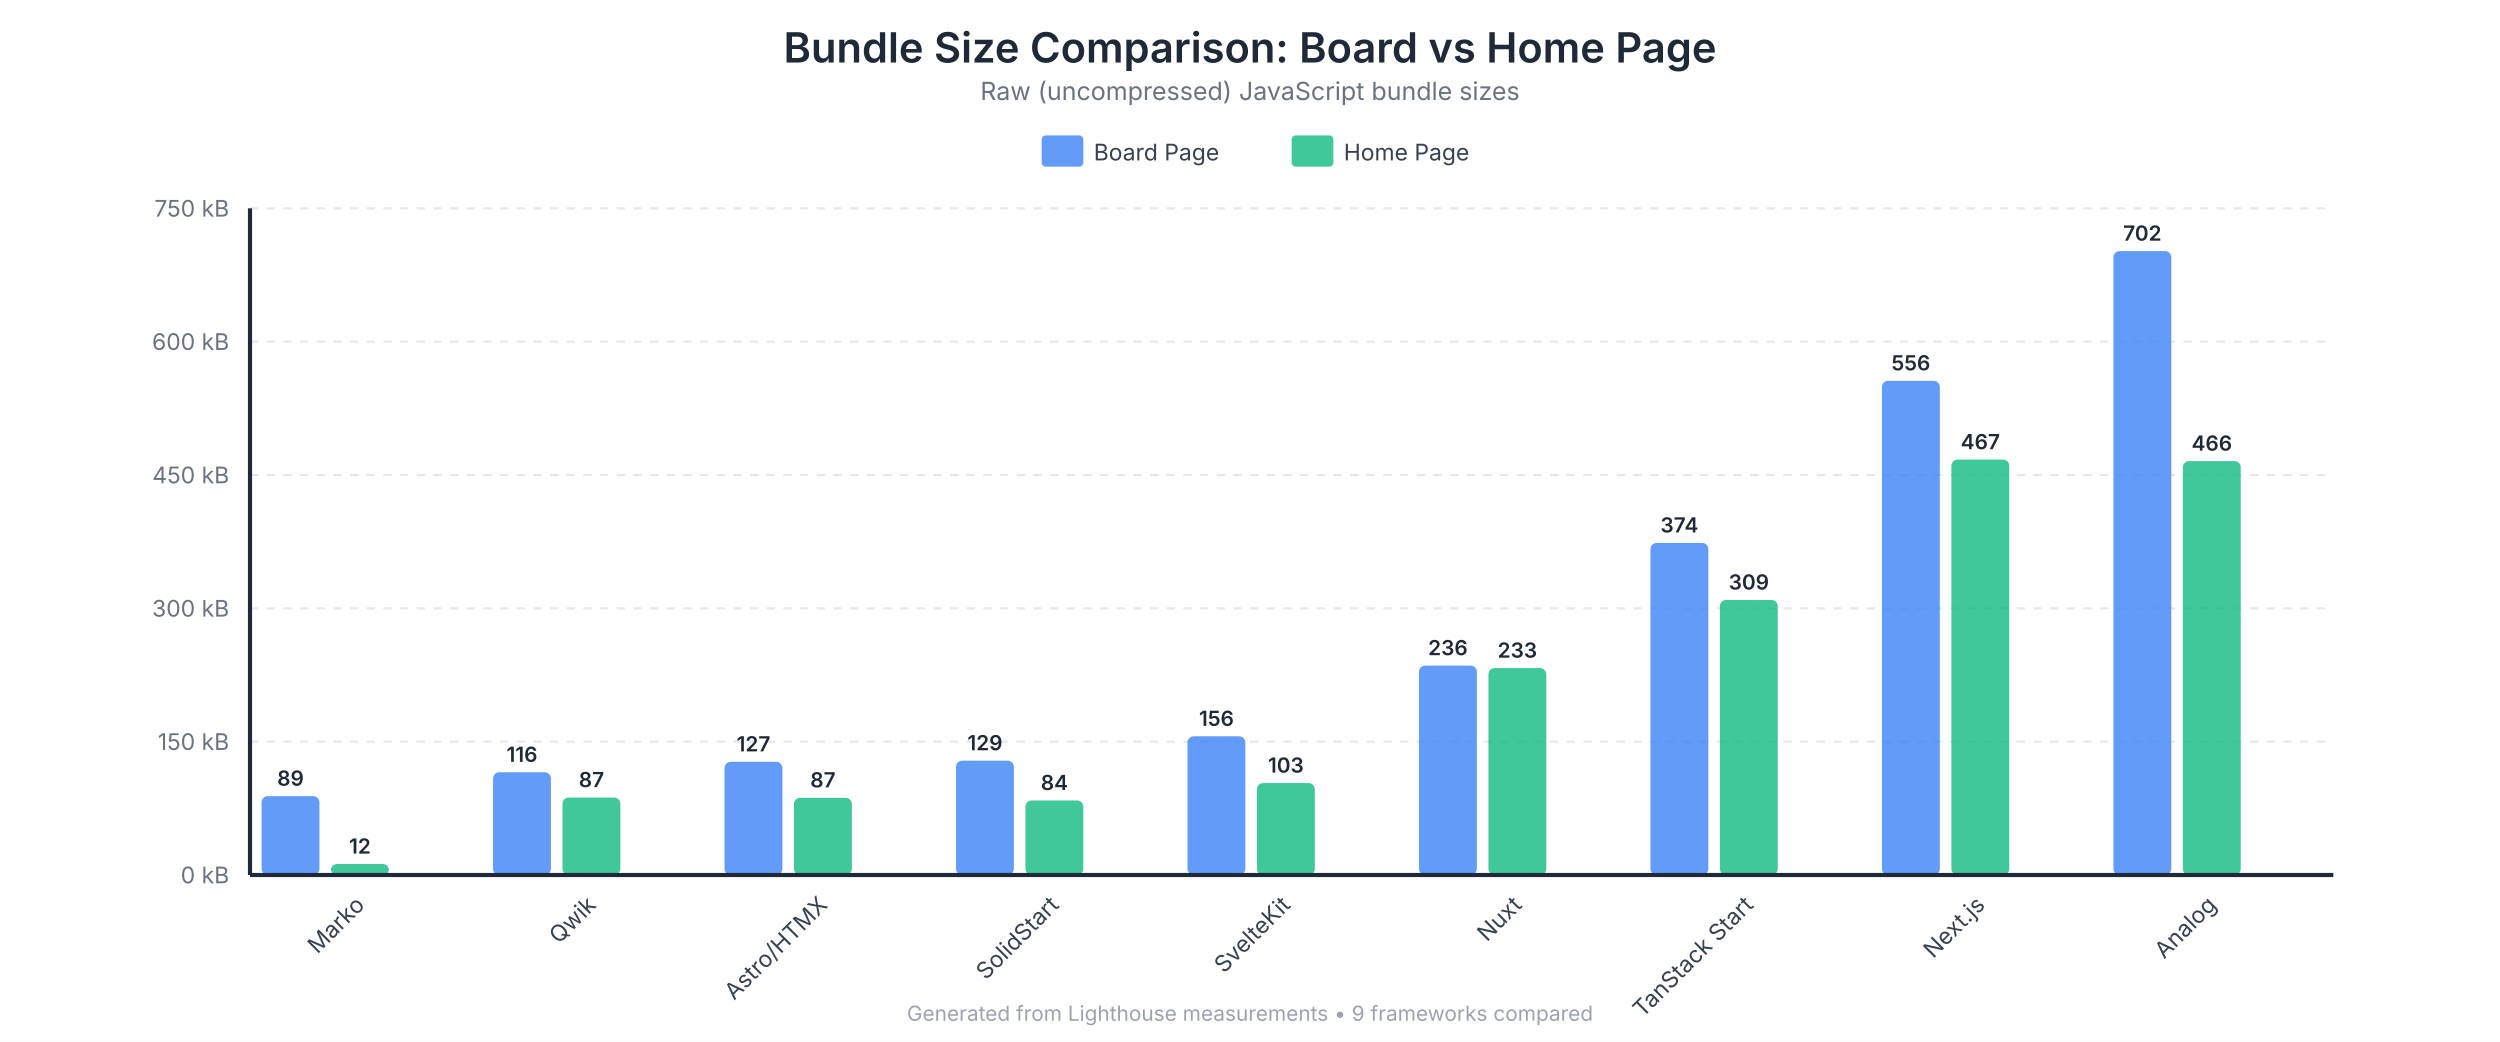
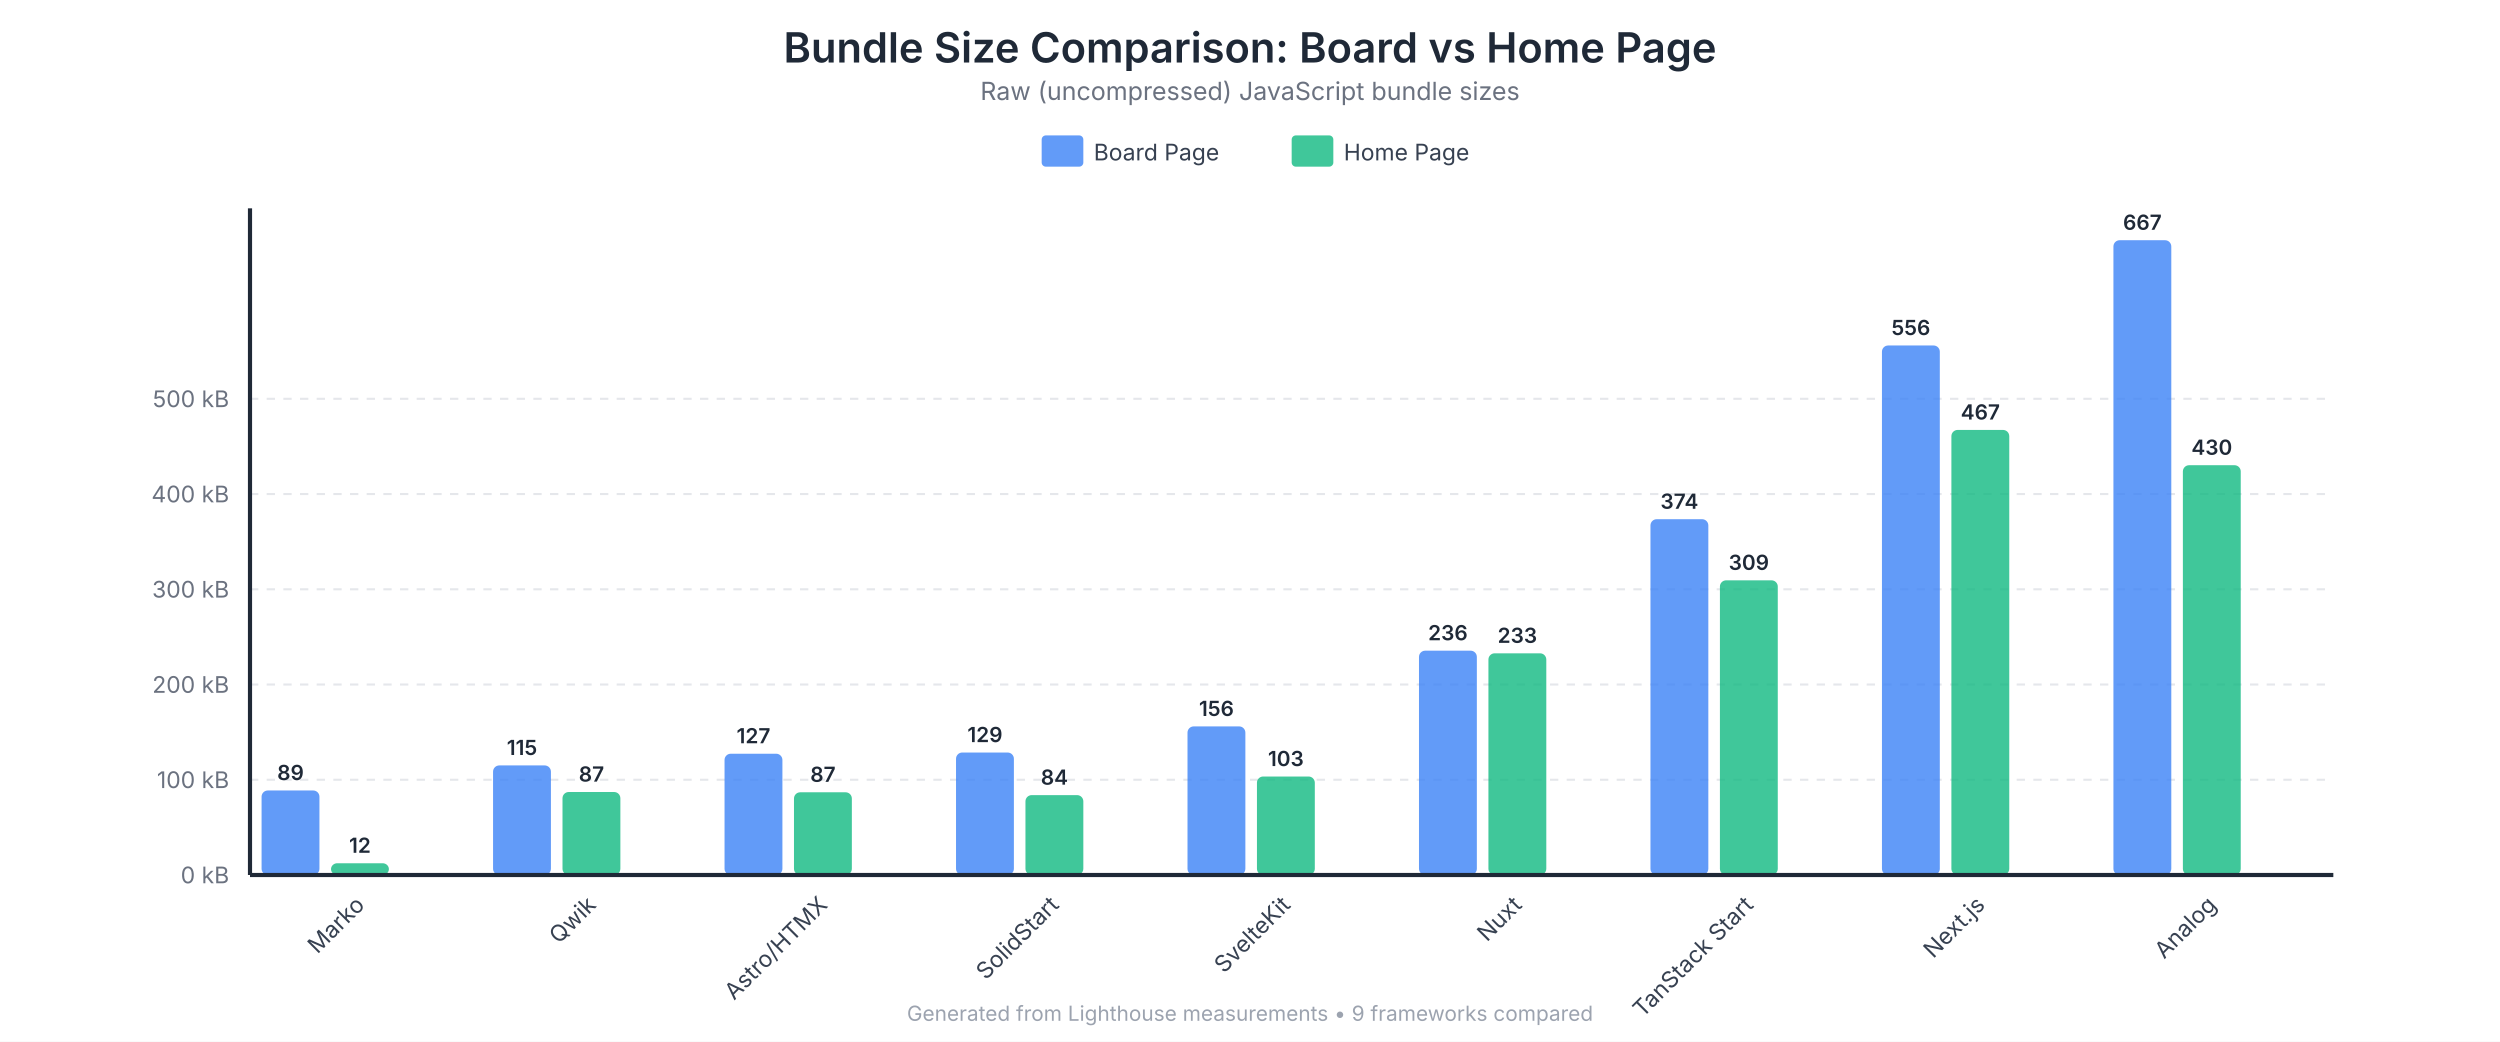
<svg xmlns="http://www.w3.org/2000/svg" viewBox="0 0 1200 500" font-family="system-ui, -apple-system, sans-serif">
  <rect width="1200" height="500" fill="#ffffff" />
  <text x="600.0" y="30" text-anchor="middle" font-size="20" font-weight="600" fill="#1f2937">
    Bundle Size Comparison: Board vs Home Page
  </text>
  <text x="600.0" y="48" text-anchor="middle" font-size="12" fill="#6b7280">
    Raw (uncompressed) JavaScript bundle sizes
  </text>
  <g transform="translate(120, 100)">
    <line x1="0" y1="320.0" x2="1000" y2="320.0" stroke="#e5e7eb" stroke-width="1" stroke-dasharray="4,4" />
    <text x="-10" y="320.0" text-anchor="end" dominant-baseline="middle" font-size="11" fill="#6b7280">0 kB</text>
-     <line x1="0" y1="256.0" x2="1000" y2="256.0" stroke="#e5e7eb" stroke-width="1" stroke-dasharray="4,4" />
-     <text x="-10" y="256.0" text-anchor="end" dominant-baseline="middle" font-size="11" fill="#6b7280">150 kB</text>
-     <line x1="0" y1="192.0" x2="1000" y2="192.0" stroke="#e5e7eb" stroke-width="1" stroke-dasharray="4,4" />
-     <text x="-10" y="192.0" text-anchor="end" dominant-baseline="middle" font-size="11" fill="#6b7280">300 kB</text>
-     <line x1="0" y1="128.0" x2="1000" y2="128.0" stroke="#e5e7eb" stroke-width="1" stroke-dasharray="4,4" />
-     <text x="-10" y="128.0" text-anchor="end" dominant-baseline="middle" font-size="11" fill="#6b7280">450 kB</text>
-     <line x1="0" y1="64.0" x2="1000" y2="64.0" stroke="#e5e7eb" stroke-width="1" stroke-dasharray="4,4" />
-     <text x="-10" y="64.0" text-anchor="end" dominant-baseline="middle" font-size="11" fill="#6b7280">600 kB</text>
-     <line x1="0" y1="0.0" x2="1000" y2="0.0" stroke="#e5e7eb" stroke-width="1" stroke-dasharray="4,4" />
-     <text x="-10" y="0.0" text-anchor="end" dominant-baseline="middle" font-size="11" fill="#6b7280">750 kB</text>
-     <rect x="5.556" y="282.135" width="27.778" height="37.865" fill="#3b82f6" opacity="0.8" rx="3" />
-     <text x="19.444" y="277.135" text-anchor="middle" font-size="10" font-weight="600" fill="#1f2937">89</text>
-     <rect x="38.889" y="314.73" width="27.778" height="5.27" fill="#10b981" opacity="0.8" rx="3" />
-     <text x="52.778" y="309.73" text-anchor="middle" font-size="10" font-weight="600" fill="#1f2937">12</text>
+     <line x1="0" y1="274.286" x2="1000" y2="274.286" stroke="#e5e7eb" stroke-width="1" stroke-dasharray="4,4" />
+     <text x="-10" y="274.286" text-anchor="end" dominant-baseline="middle" font-size="11" fill="#6b7280">100 kB</text>
+     <line x1="0" y1="228.571" x2="1000" y2="228.571" stroke="#e5e7eb" stroke-width="1" stroke-dasharray="4,4" />
+     <text x="-10" y="228.571" text-anchor="end" dominant-baseline="middle" font-size="11" fill="#6b7280">200 kB</text>
+     <line x1="0" y1="182.857" x2="1000" y2="182.857" stroke="#e5e7eb" stroke-width="1" stroke-dasharray="4,4" />
+     <text x="-10" y="182.857" text-anchor="end" dominant-baseline="middle" font-size="11" fill="#6b7280">300 kB</text>
+     <line x1="0" y1="137.143" x2="1000" y2="137.143" stroke="#e5e7eb" stroke-width="1" stroke-dasharray="4,4" />
+     <text x="-10" y="137.143" text-anchor="end" dominant-baseline="middle" font-size="11" fill="#6b7280">400 kB</text>
+     <line x1="0" y1="91.429" x2="1000" y2="91.429" stroke="#e5e7eb" stroke-width="1" stroke-dasharray="4,4" />
+     <text x="-10" y="91.429" text-anchor="end" dominant-baseline="middle" font-size="11" fill="#6b7280">500 kB</text>
+     <rect x="5.556" y="279.43" width="27.778" height="40.57" fill="#3b82f6" opacity="0.8" rx="3" />
+     <text x="19.444" y="274.43" text-anchor="middle" font-size="10" font-weight="600" fill="#1f2937">89</text>
+     <rect x="38.889" y="314.353" width="27.778" height="5.647" fill="#10b981" opacity="0.8" rx="3" />
+     <text x="52.778" y="309.353" text-anchor="middle" font-size="10" font-weight="600" fill="#1f2937">12</text>
    <text x="55.556" y="335" text-anchor="end" font-size="11" fill="#374151" transform="rotate(-45, 55.55556, 335)">Marko</text>
-     <rect x="116.667" y="270.696" width="27.778" height="49.304" fill="#3b82f6" opacity="0.8" rx="3" />
-     <text x="130.556" y="265.696" text-anchor="middle" font-size="10" font-weight="600" fill="#1f2937">116</text>
-     <rect x="150.0" y="282.818" width="27.778" height="37.182" fill="#10b981" opacity="0.8" rx="3" />
-     <text x="163.889" y="277.818" text-anchor="middle" font-size="10" font-weight="600" fill="#1f2937">87</text>
+     <rect x="116.667" y="267.403" width="27.778" height="52.597" fill="#3b82f6" opacity="0.8" rx="3" />
+     <text x="130.556" y="262.403" text-anchor="middle" font-size="10" font-weight="600" fill="#1f2937">115</text>
+     <rect x="150.0" y="280.162" width="27.778" height="39.838" fill="#10b981" opacity="0.8" rx="3" />
+     <text x="163.889" y="275.162" text-anchor="middle" font-size="10" font-weight="600" fill="#1f2937">87</text>
    <text x="166.667" y="335" text-anchor="end" font-size="11" fill="#374151" transform="rotate(-45, 166.6667, 335)">Qwik</text>
-     <rect x="227.778" y="265.664" width="27.778" height="54.336" fill="#3b82f6" opacity="0.8" rx="3" />
-     <text x="241.667" y="260.664" text-anchor="middle" font-size="10" font-weight="600" fill="#1f2937">127</text>
-     <rect x="261.111" y="282.944" width="27.778" height="37.056" fill="#10b981" opacity="0.8" rx="3" />
-     <text x="275.0" y="277.944" text-anchor="middle" font-size="10" font-weight="600" fill="#1f2937">87</text>
+     <rect x="227.778" y="261.783" width="27.778" height="58.217" fill="#3b82f6" opacity="0.8" rx="3" />
+     <text x="241.667" y="256.783" text-anchor="middle" font-size="10" font-weight="600" fill="#1f2937">127</text>
+     <rect x="261.111" y="280.297" width="27.778" height="39.703" fill="#10b981" opacity="0.8" rx="3" />
+     <text x="275.0" y="275.297" text-anchor="middle" font-size="10" font-weight="600" fill="#1f2937">87</text>
    <text x="277.778" y="335" text-anchor="end" font-size="11" fill="#374151" transform="rotate(-45, 277.7778, 335)">Astro/HTMX</text>
-     <rect x="338.889" y="265.128" width="27.778" height="54.872" fill="#3b82f6" opacity="0.8" rx="3" />
-     <text x="352.778" y="260.128" text-anchor="middle" font-size="10" font-weight="600" fill="#1f2937">129</text>
-     <rect x="372.222" y="284.209" width="27.778" height="35.791" fill="#10b981" opacity="0.8" rx="3" />
-     <text x="386.111" y="279.209" text-anchor="middle" font-size="10" font-weight="600" fill="#1f2937">84</text>
+     <rect x="338.889" y="261.209" width="27.778" height="58.791" fill="#3b82f6" opacity="0.8" rx="3" />
+     <text x="352.778" y="256.209" text-anchor="middle" font-size="10" font-weight="600" fill="#1f2937">129</text>
+     <rect x="372.222" y="281.652" width="27.778" height="38.348" fill="#10b981" opacity="0.8" rx="3" />
+     <text x="386.111" y="276.652" text-anchor="middle" font-size="10" font-weight="600" fill="#1f2937">84</text>
    <text x="388.889" y="335" text-anchor="end" font-size="11" fill="#374151" transform="rotate(-45, 388.8889, 335)">SolidStart</text>
-     <rect x="450.0" y="253.423" width="27.778" height="66.578" fill="#3b82f6" opacity="0.8" rx="3" />
-     <text x="463.889" y="248.423" text-anchor="middle" font-size="10" font-weight="600" fill="#1f2937">156</text>
-     <rect x="483.333" y="275.873" width="27.778" height="44.127" fill="#10b981" opacity="0.8" rx="3" />
-     <text x="497.222" y="270.873" text-anchor="middle" font-size="10" font-weight="600" fill="#1f2937">103</text>
+     <rect x="450.0" y="248.667" width="27.778" height="71.333" fill="#3b82f6" opacity="0.8" rx="3" />
+     <text x="463.889" y="243.667" text-anchor="middle" font-size="10" font-weight="600" fill="#1f2937">156</text>
+     <rect x="483.333" y="272.721" width="27.778" height="47.279" fill="#10b981" opacity="0.8" rx="3" />
+     <text x="497.222" y="267.721" text-anchor="middle" font-size="10" font-weight="600" fill="#1f2937">103</text>
    <text x="500.0" y="335" text-anchor="end" font-size="11" fill="#374151" transform="rotate(-45, 500.0, 335)">SvelteKit</text>
-     <rect x="561.111" y="219.501" width="27.778" height="100.499" fill="#3b82f6" opacity="0.8" rx="3" />
-     <text x="575.0" y="214.501" text-anchor="middle" font-size="10" font-weight="600" fill="#1f2937">236</text>
-     <rect x="594.444" y="220.68" width="27.778" height="99.32" fill="#10b981" opacity="0.8" rx="3" />
-     <text x="608.333" y="215.68" text-anchor="middle" font-size="10" font-weight="600" fill="#1f2937">233</text>
+     <rect x="561.111" y="212.322" width="27.778" height="107.678" fill="#3b82f6" opacity="0.8" rx="3" />
+     <text x="575.0" y="207.322" text-anchor="middle" font-size="10" font-weight="600" fill="#1f2937">236</text>
+     <rect x="594.444" y="213.586" width="27.778" height="106.414" fill="#10b981" opacity="0.8" rx="3" />
+     <text x="608.333" y="208.586" text-anchor="middle" font-size="10" font-weight="600" fill="#1f2937">233</text>
    <text x="611.111" y="335" text-anchor="end" font-size="11" fill="#374151" transform="rotate(-45, 611.1111, 335)">Nuxt</text>
-     <rect x="672.222" y="160.599" width="27.778" height="159.401" fill="#3b82f6" opacity="0.8" rx="3" />
-     <text x="686.111" y="155.599" text-anchor="middle" font-size="10" font-weight="600" fill="#1f2937">374</text>
-     <rect x="705.556" y="187.986" width="27.778" height="132.014" fill="#10b981" opacity="0.8" rx="3" />
-     <text x="719.444" y="182.986" text-anchor="middle" font-size="10" font-weight="600" fill="#1f2937">309</text>
+     <rect x="672.222" y="149.213" width="27.778" height="170.787" fill="#3b82f6" opacity="0.8" rx="3" />
+     <text x="686.111" y="144.213" text-anchor="middle" font-size="10" font-weight="600" fill="#1f2937">374</text>
+     <rect x="705.556" y="178.556" width="27.778" height="141.444" fill="#10b981" opacity="0.8" rx="3" />
+     <text x="719.444" y="173.556" text-anchor="middle" font-size="10" font-weight="600" fill="#1f2937">309</text>
    <text x="722.222" y="335" text-anchor="end" font-size="11" fill="#374151" transform="rotate(-45, 722.2222, 335)">TanStack Start</text>
-     <rect x="783.333" y="82.774" width="27.778" height="237.226" fill="#3b82f6" opacity="0.8" rx="3" />
-     <text x="797.222" y="77.774" text-anchor="middle" font-size="10" font-weight="600" fill="#1f2937">556</text>
-     <rect x="816.667" y="120.608" width="27.778" height="199.392" fill="#10b981" opacity="0.8" rx="3" />
-     <text x="830.556" y="115.608" text-anchor="middle" font-size="10" font-weight="600" fill="#1f2937">467</text>
+     <rect x="783.333" y="65.829" width="27.778" height="254.171" fill="#3b82f6" opacity="0.8" rx="3" />
+     <text x="797.222" y="60.829" text-anchor="middle" font-size="10" font-weight="600" fill="#1f2937">556</text>
+     <rect x="816.667" y="106.366" width="27.778" height="213.634" fill="#10b981" opacity="0.8" rx="3" />
+     <text x="830.556" y="101.366" text-anchor="middle" font-size="10" font-weight="600" fill="#1f2937">467</text>
    <text x="833.333" y="335" text-anchor="end" font-size="11" fill="#374151" transform="rotate(-45, 833.3333, 335)">Next.js</text>
-     <rect x="894.444" y="20.52" width="27.778" height="299.48" fill="#3b82f6" opacity="0.8" rx="3" />
-     <text x="908.333" y="15.52" text-anchor="middle" font-size="10" font-weight="600" fill="#1f2937">702</text>
-     <rect x="927.778" y="121.317" width="27.778" height="198.683" fill="#10b981" opacity="0.8" rx="3" />
-     <text x="941.667" y="116.317" text-anchor="middle" font-size="10" font-weight="600" fill="#1f2937">466</text>
+     <rect x="894.444" y="15.304" width="27.778" height="304.696" fill="#3b82f6" opacity="0.8" rx="3" />
+     <text x="908.333" y="10.304" text-anchor="middle" font-size="10" font-weight="600" fill="#1f2937">667</text>
+     <rect x="927.778" y="123.3" width="27.778" height="196.7" fill="#10b981" opacity="0.8" rx="3" />
+     <text x="941.667" y="118.3" text-anchor="middle" font-size="10" font-weight="600" fill="#1f2937">430</text>
    <text x="944.444" y="335" text-anchor="end" font-size="11" fill="#374151" transform="rotate(-45, 944.4444, 335)">Analog</text>
    <line x1="0" y1="320" x2="1000" y2="320" stroke="#1f2937" stroke-width="2" />
    <line x1="0" y1="0" x2="0" y2="320" stroke="#1f2937" stroke-width="2" />
  </g>
  <rect x="500.0" y="65" width="20" height="15" fill="#3b82f6" opacity="0.8" rx="2" />
  <text x="525.0" y="77" font-size="11" fill="#374151">Board Page</text>
  <rect x="620.0" y="65" width="20" height="15" fill="#10b981" opacity="0.8" rx="2" />
  <text x="645.0" y="77" font-size="11" fill="#374151">Home Page</text>
  <text x="600.0" y="490" text-anchor="middle" font-size="10" fill="#9ca3af">
    Generated from Lighthouse measurements • 9 frameworks compared
  </text>
</svg>
